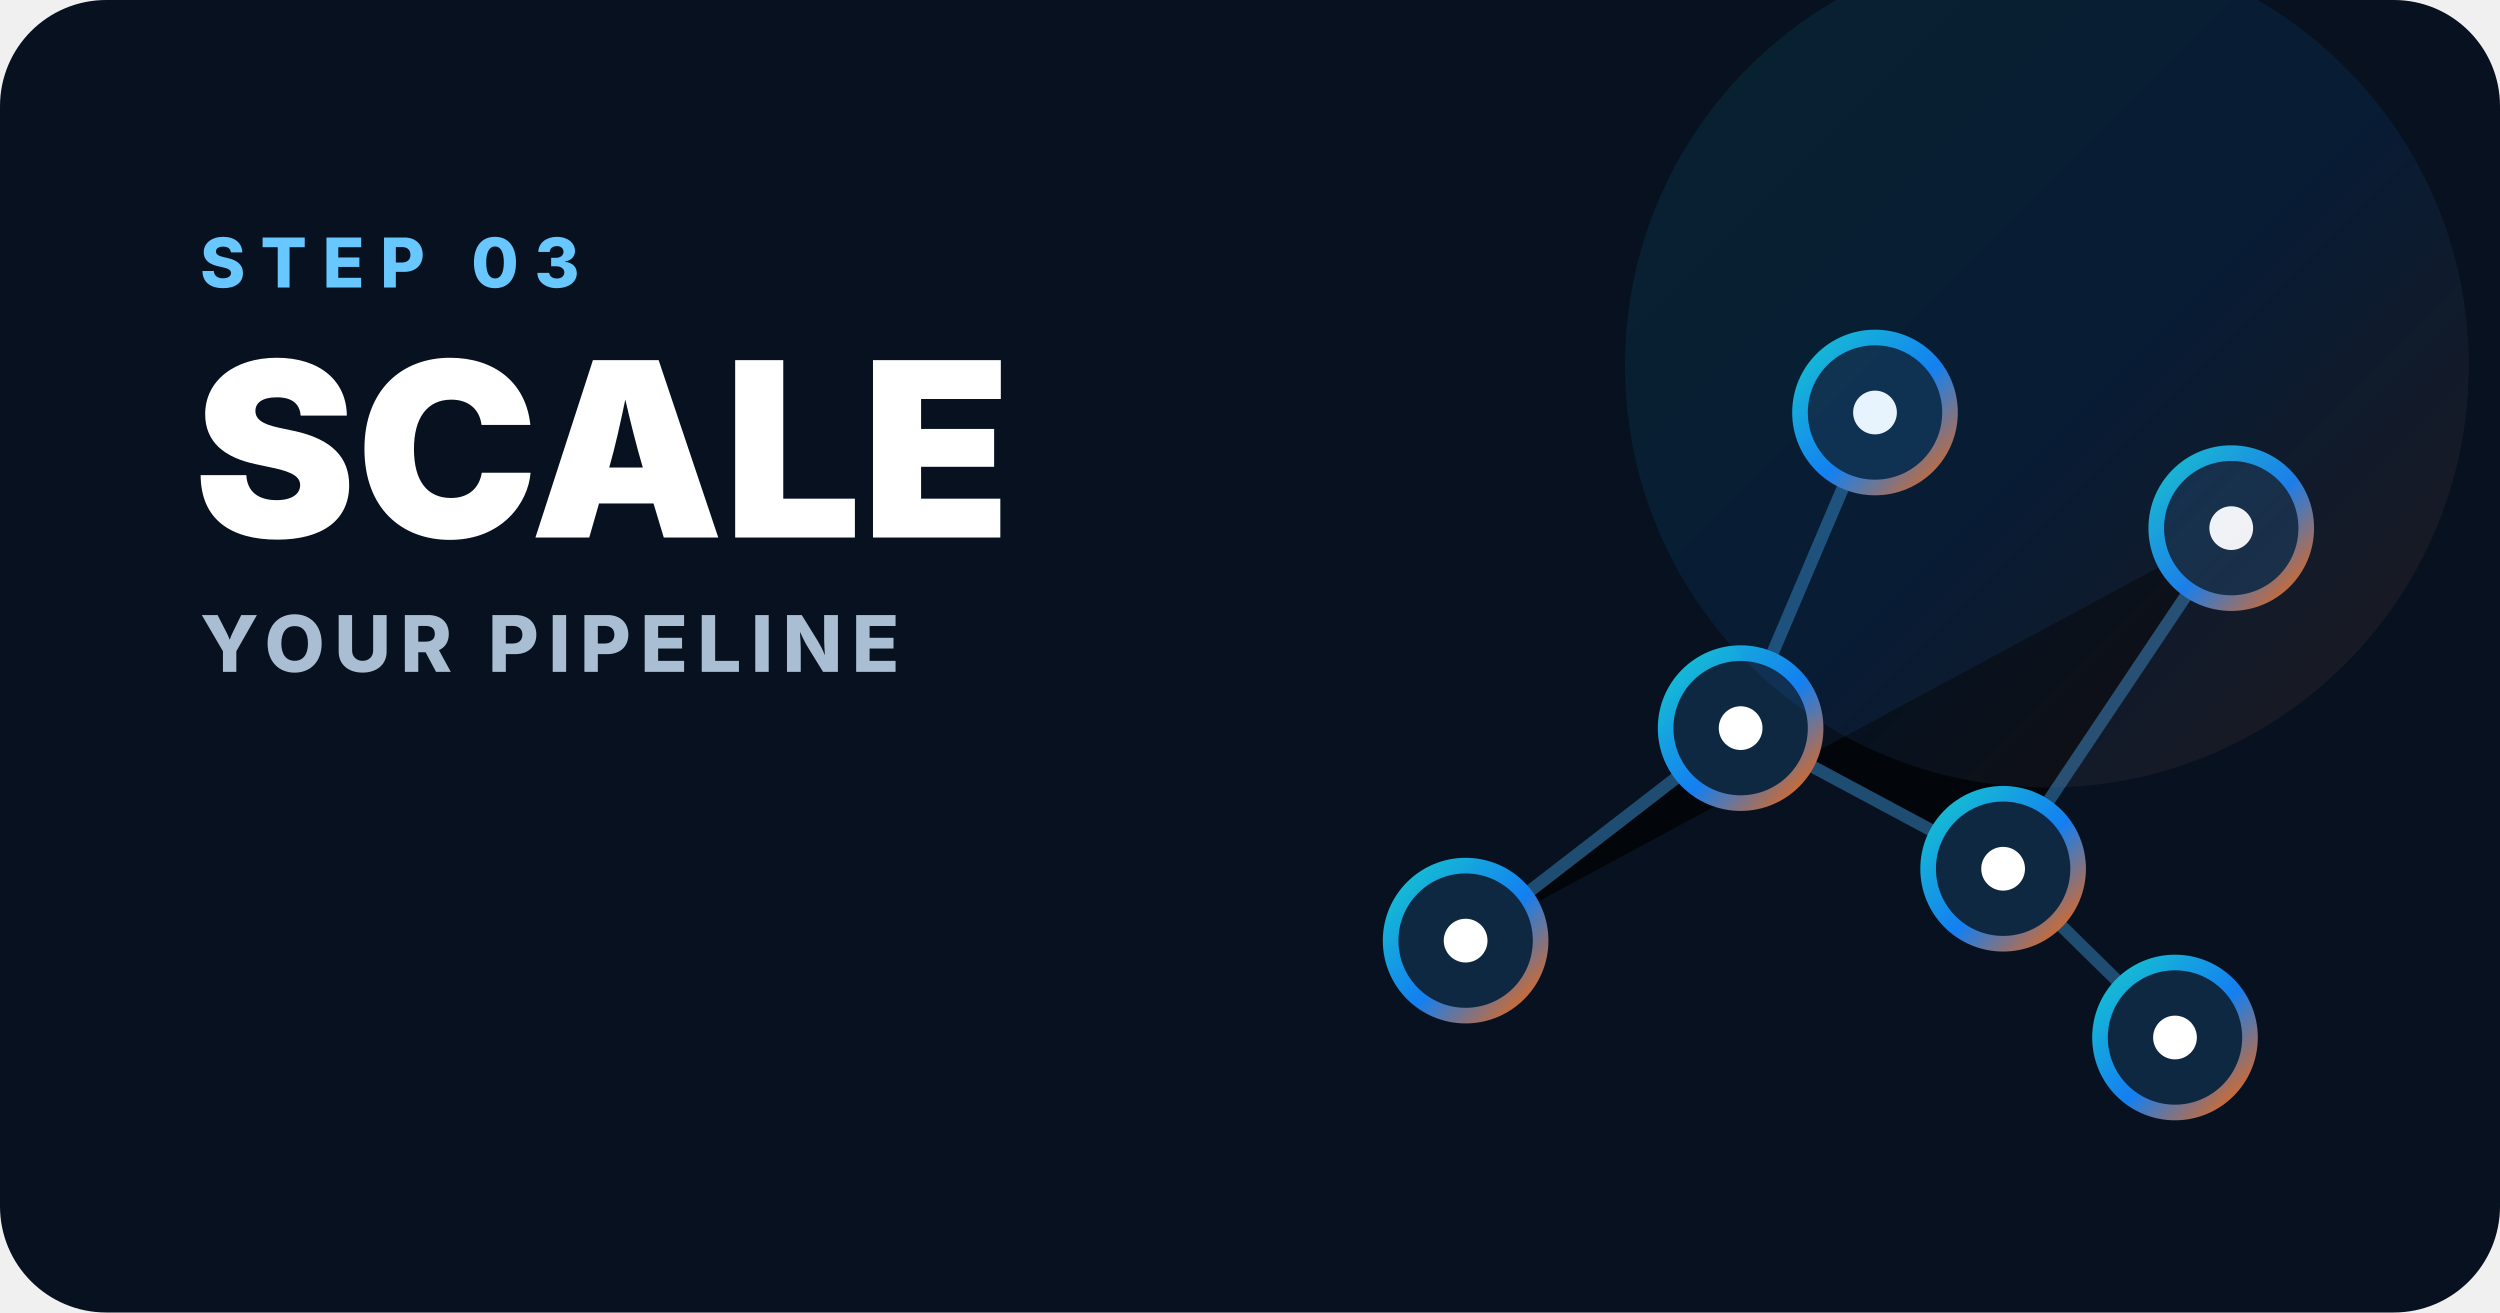
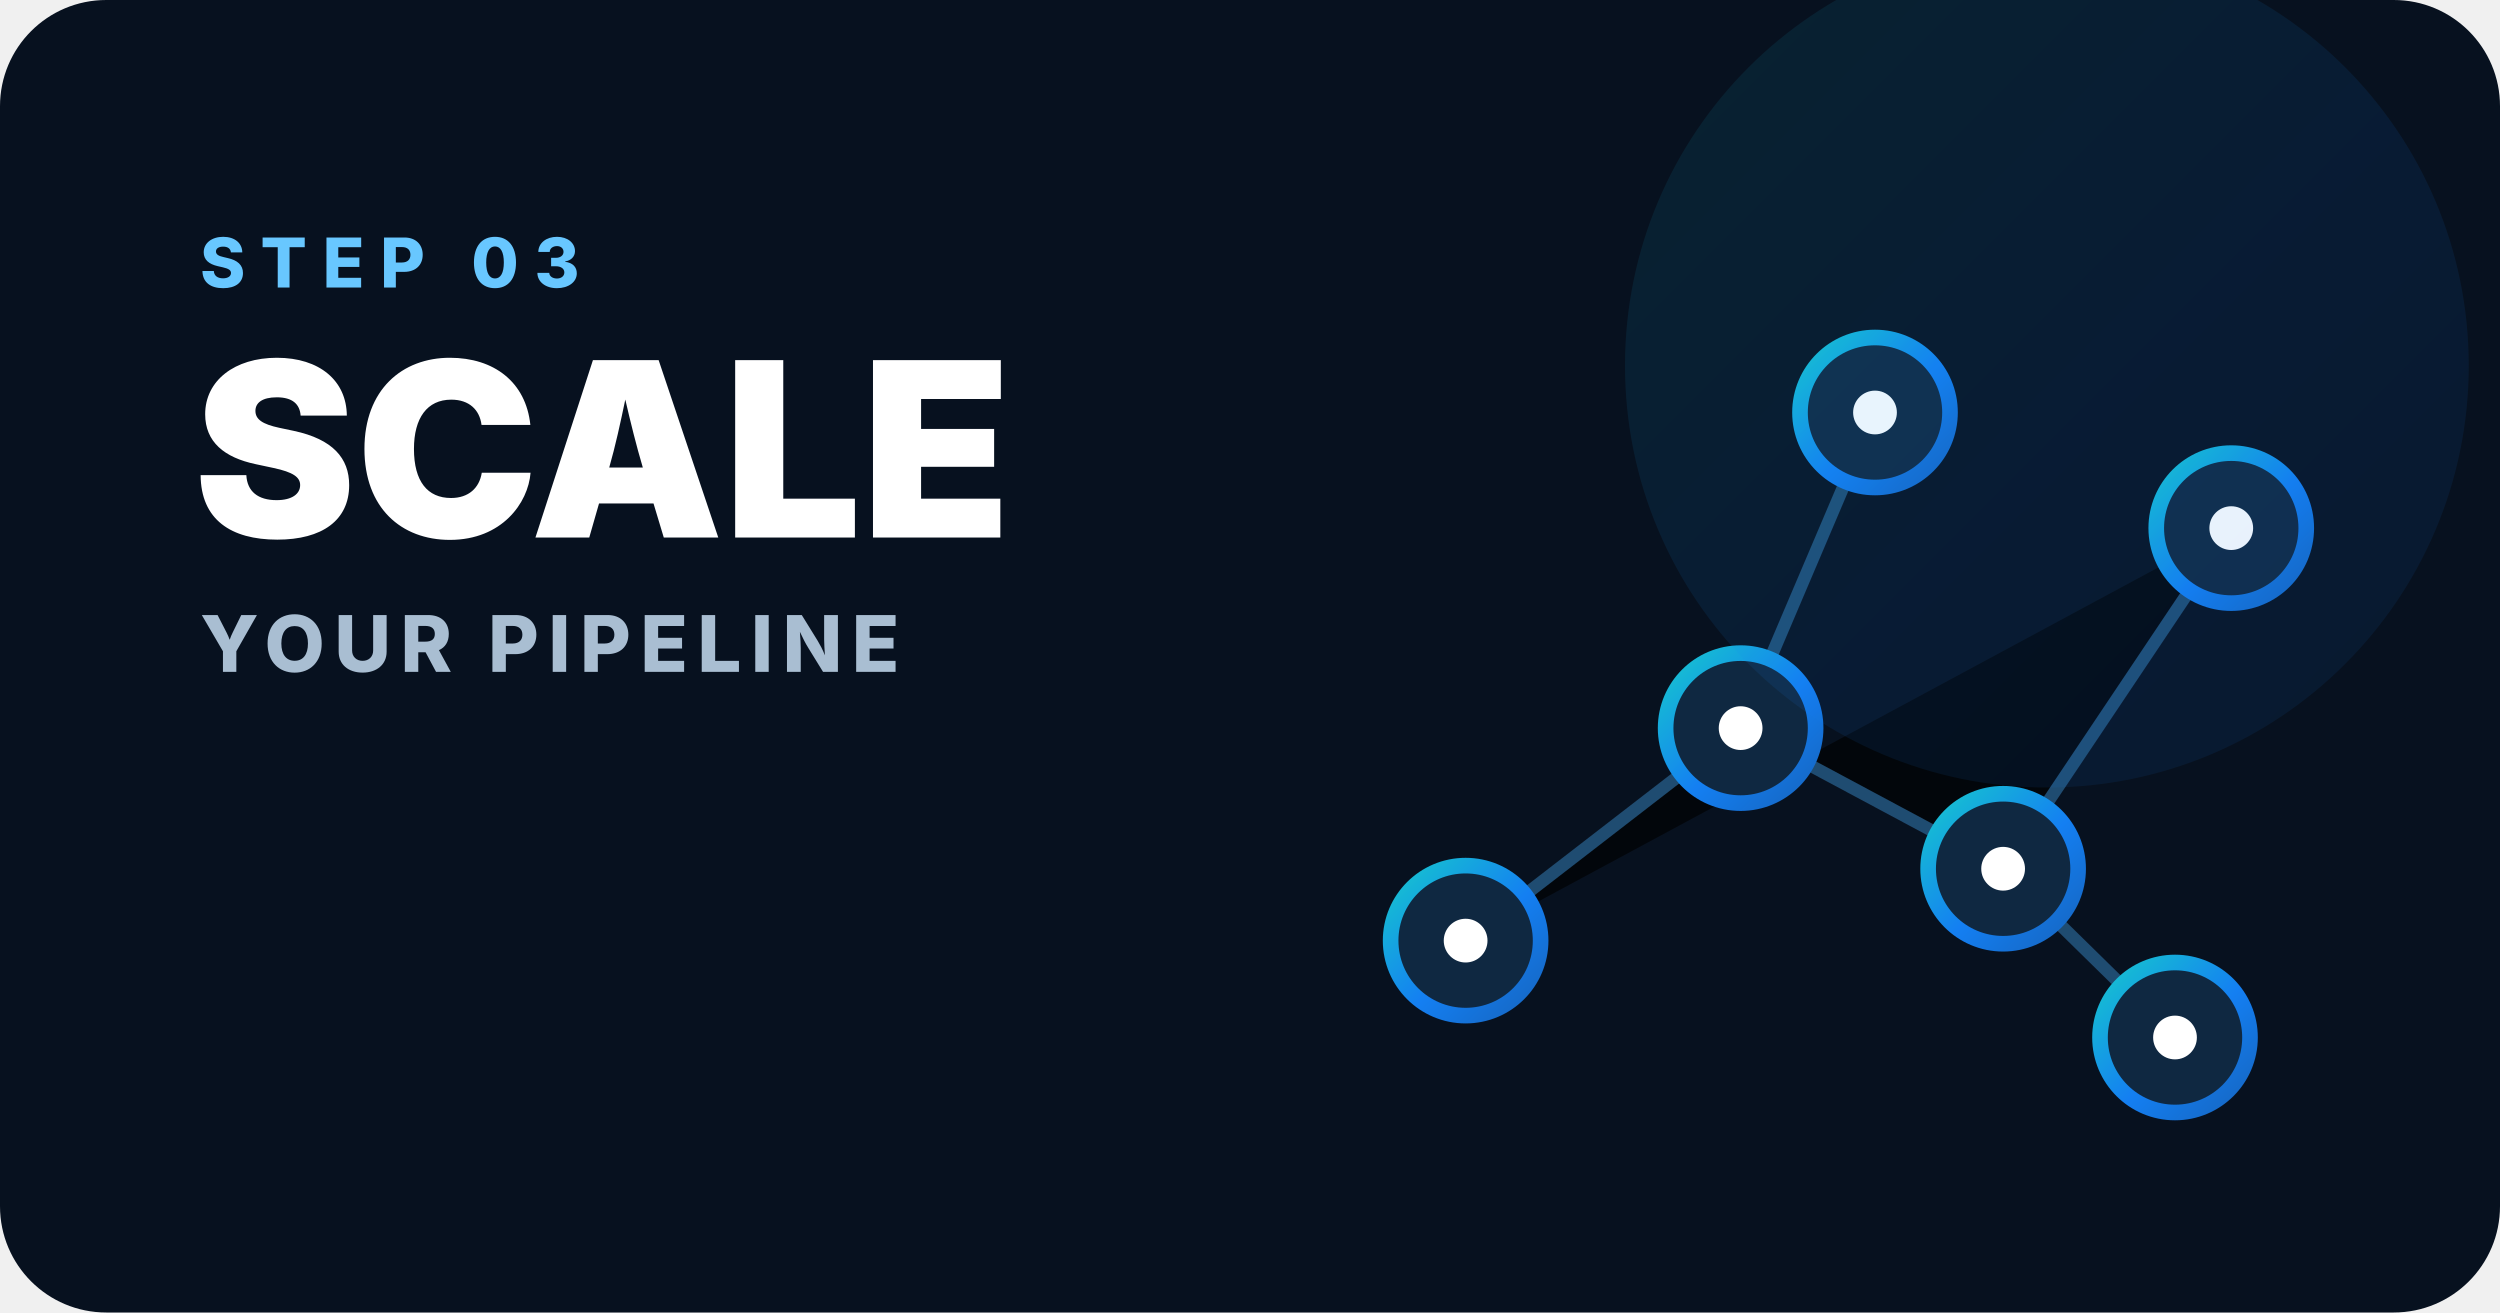
<svg xmlns="http://www.w3.org/2000/svg" viewBox="0 0 800 420" role="img" aria-labelledby="t d">
  <defs>
    <linearGradient id="g" x1="0" y1="0" x2="1" y2="1">
      <stop stop-color="#16c7ce" />
      <stop offset=".55" stop-color="#147ff2" />
-       <stop offset="1" stop-color="#ff6500" />
+       <stop offset="1" stop-color="#1565C0" />
    </linearGradient>
  </defs>
  <rect width="800" height="420" rx="34" fill="#07111f" />
  <g stroke="#2d6b9c" stroke-width="4" opacity=".65">
    <path d="M469 301L557 233L641 278L714 169" />
    <path d="M557 233L600 132" />
    <path d="M641 278L696 332" />
  </g>
  <g fill="#0f2841" stroke="url(#g)" stroke-width="5">
    <circle cx="469" cy="301" r="24" />
    <circle cx="557" cy="233" r="24" />
    <circle cx="641" cy="278" r="24" />
    <circle cx="714" cy="169" r="24" />
    <circle cx="600" cy="132" r="24" />
    <circle cx="696" cy="332" r="24" />
  </g>
  <g fill="#fff">
    <circle cx="469" cy="301" r="7" />
    <circle cx="557" cy="233" r="7" />
    <circle cx="641" cy="278" r="7" />
    <circle cx="714" cy="169" r="7" />
    <circle cx="600" cy="132" r="7" />
    <circle cx="696" cy="332" r="7" />
  </g>
  <circle cx="655" cy="117" r="135" fill="url(#g)" opacity=".1" />
  <text x="64" y="92" font-family="Inter,Arial,sans-serif" font-size="22" font-weight="800" fill="#68c7ff" letter-spacing="5">STEP 03</text>
  <text x="62" y="172" font-family="Inter,Arial,sans-serif" font-size="78" font-weight="900" fill="#fff">SCALE</text>
  <text x="64" y="215" font-family="Inter,Arial,sans-serif" font-size="25" font-weight="800" fill="#a9bed2" letter-spacing="3">YOUR PIPELINE</text>
</svg>
